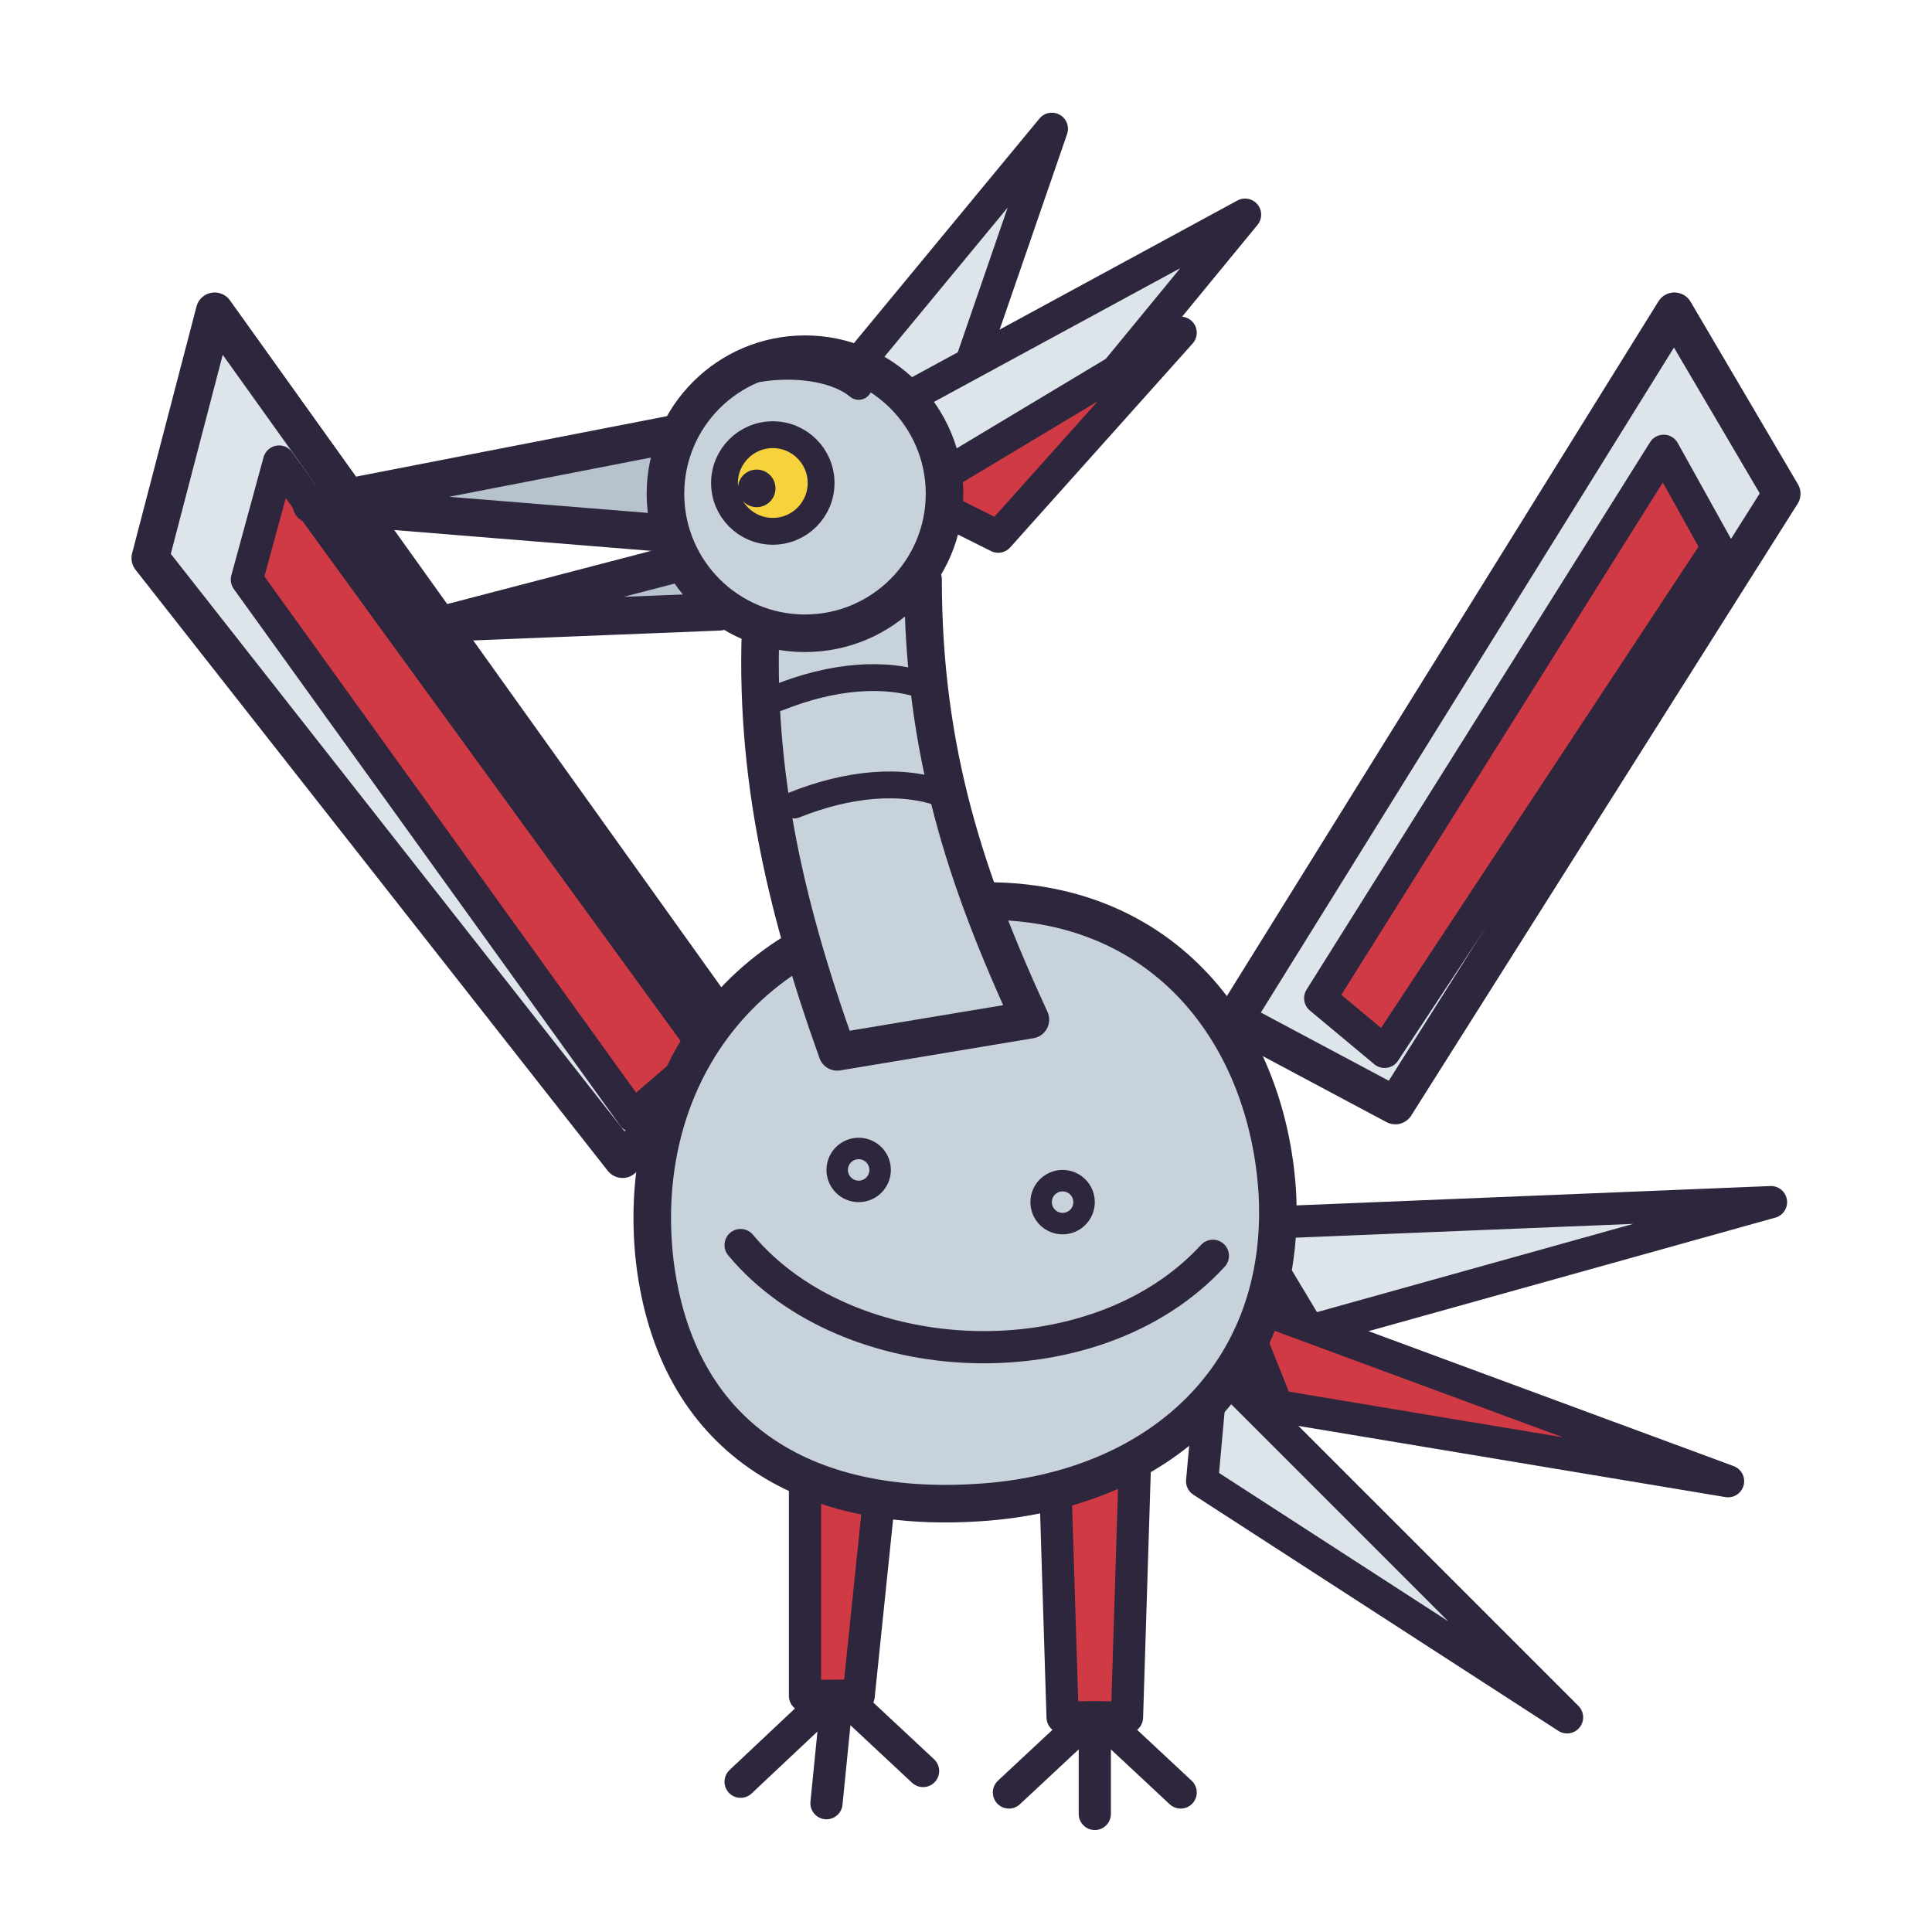
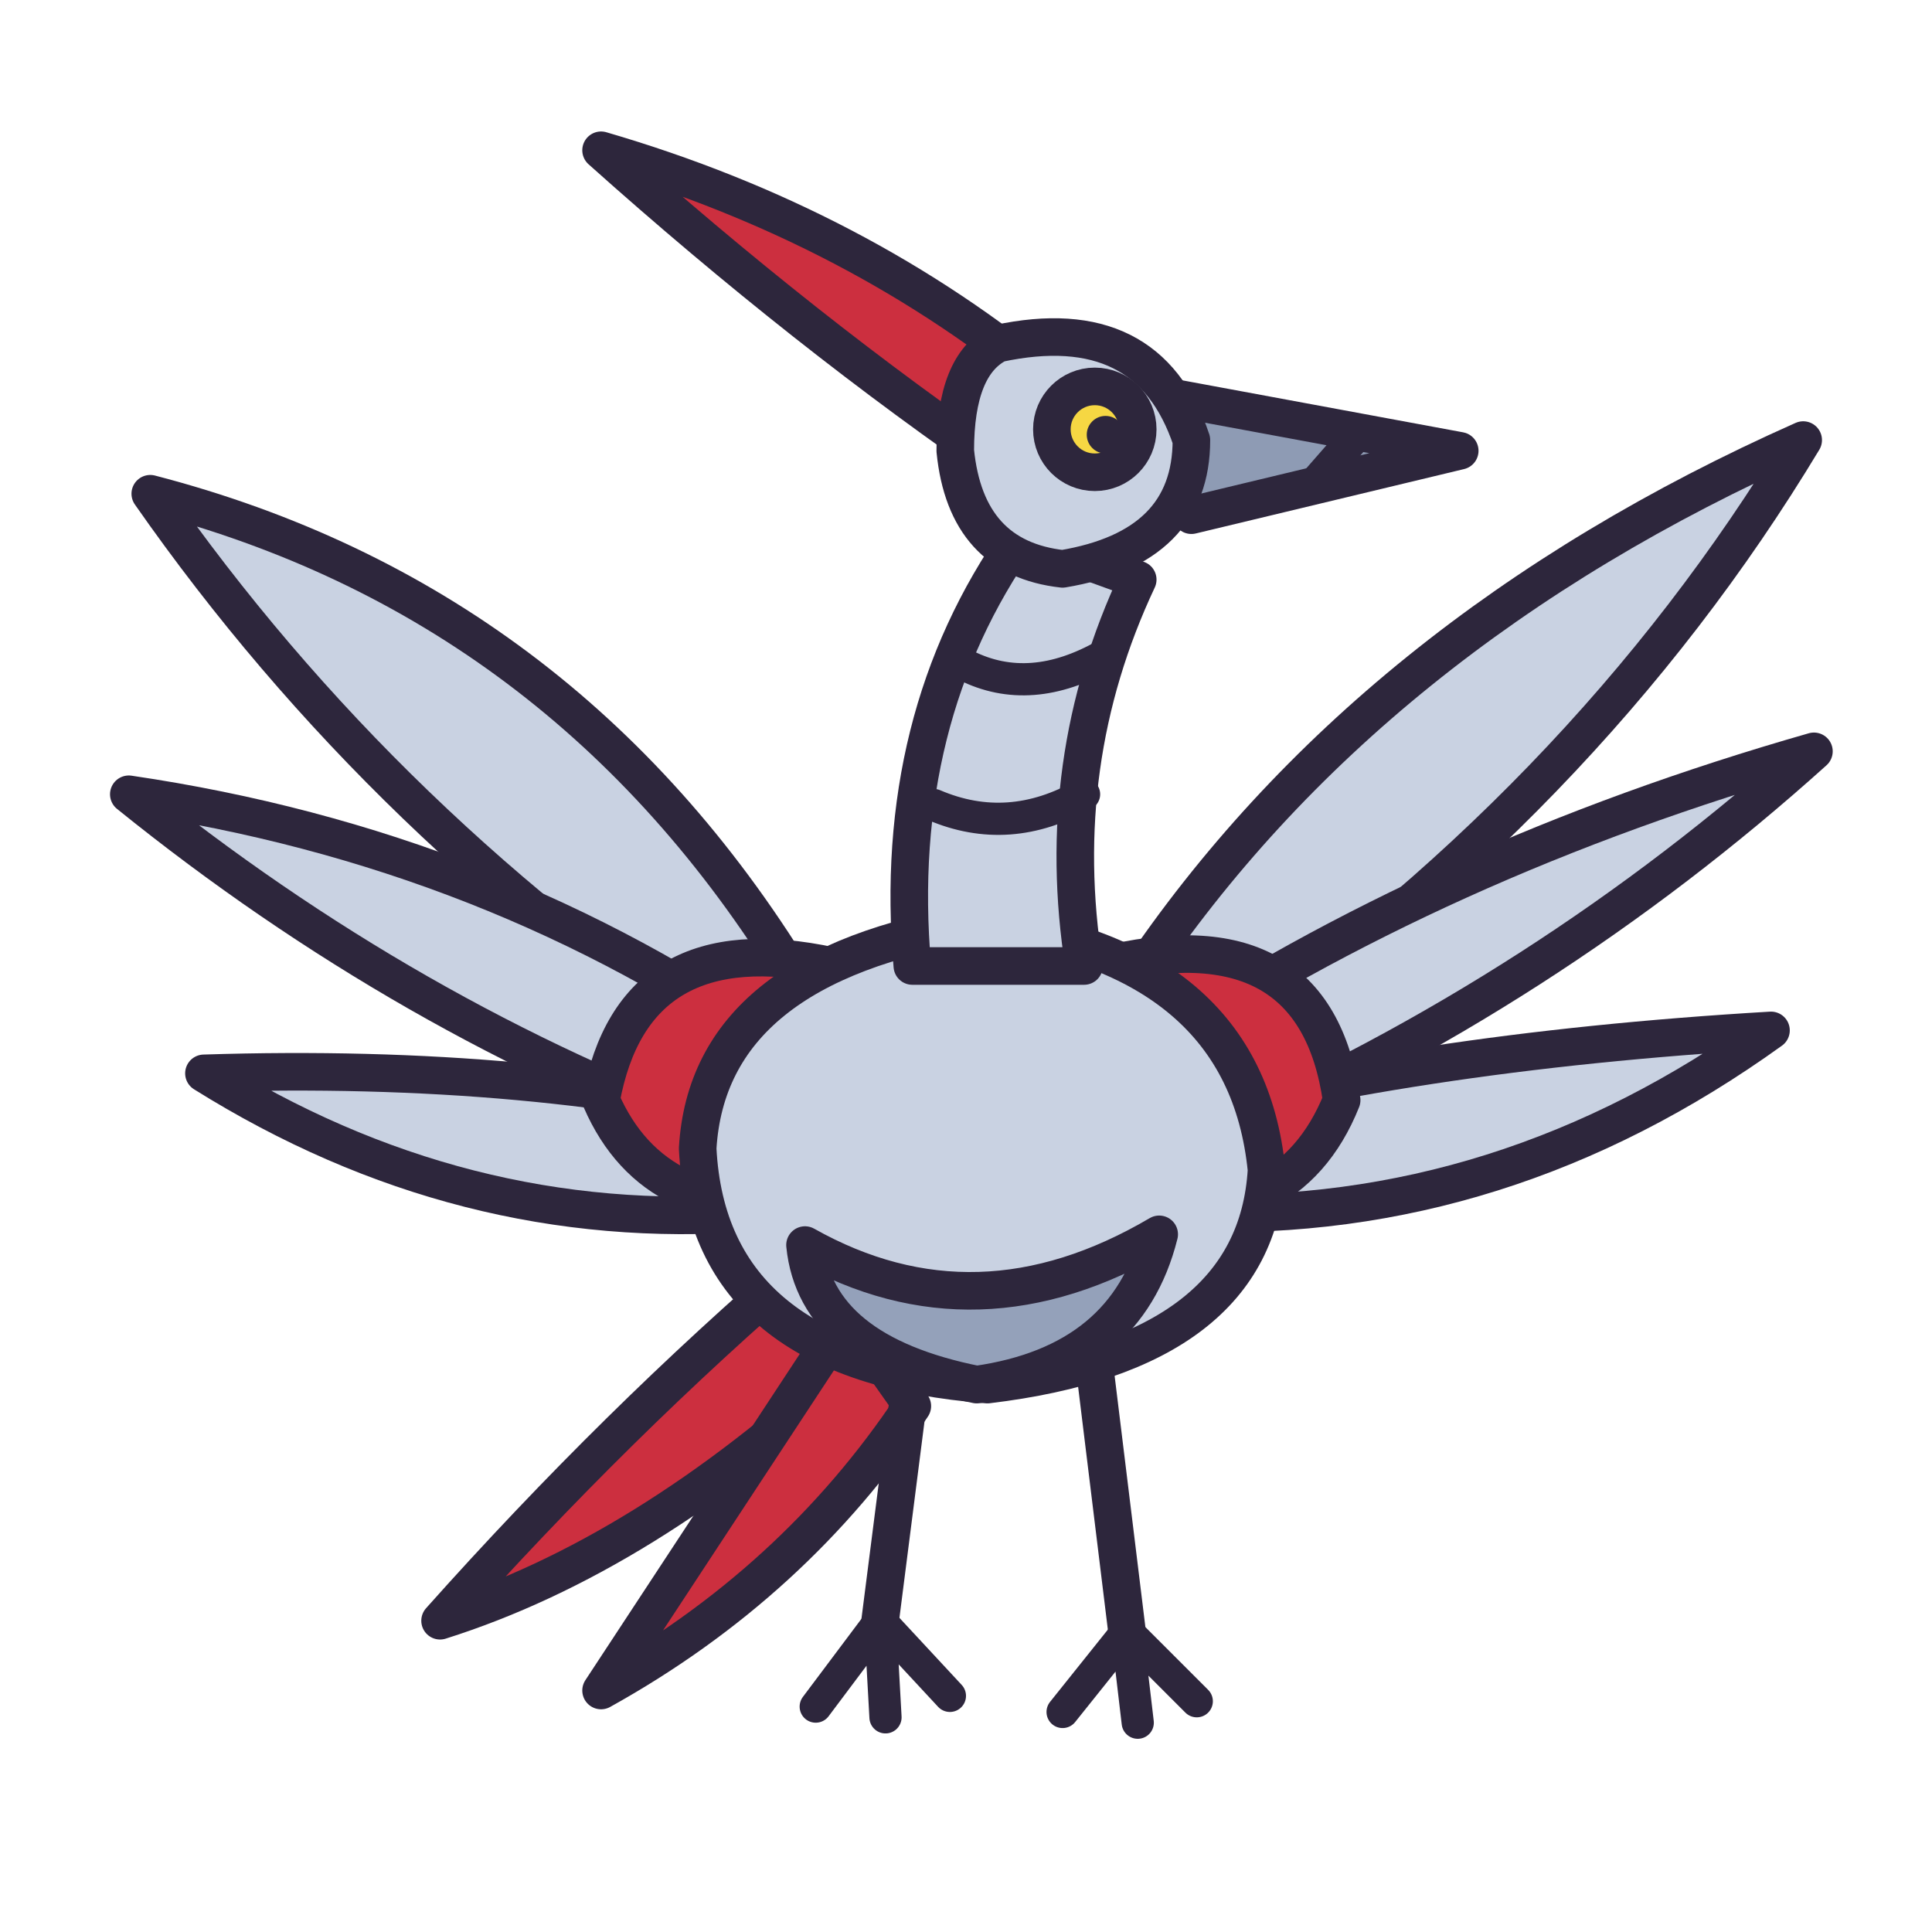
<svg xmlns="http://www.w3.org/2000/svg" viewBox="0 0 360 360">
  <g stroke="#2d263c" stroke-width="7" stroke-linejoin="round" stroke-linecap="round">
-     <path d="M230 190 L312 58 L332 92 L260 206 Z" fill="#dde5ea" />
-     <path d="M246 186 L310 84 L320 102 L258 196 Z" fill="#cf3a45" stroke-width="6" />
-     <path d="M138 195 L40 58 L28 104 L116 216 Z" fill="#dde5ea" />
-     <path d="M132 196 L52 86 L46 108 L118 208 Z" fill="#cf3a45" stroke-width="6" />
-     <path d="M232 228 L330 224 L244 248 Z" fill="#dde5ea" stroke-width="6" />
-     <path d="M230 242 L322 276 L238 262 Z" fill="#cf3a45" stroke-width="6" />
-     <path d="M226 254 L292 320 L224 276 Z" fill="#dde5ea" stroke-width="6" />
-     <path d="M158 70 L196 24 L176 82 Z" fill="#dde5ea" stroke-width="6" />
-     <path d="M162 78 L232 40 L186 96 Z" fill="#dde5ea" stroke-width="6" />
-     <path d="M170 92 L220 62 L186 100 Z" fill="#cf3a45" stroke-width="6" />
-     <path d="M150 258 L166 258 L160 316 L150 316 Z" fill="#cf3a45" stroke-width="6" />
-     <path d="M155 316 L138 332 M156 316 L154 336 M157 316 L172 330" fill="none" stroke-width="6" />
-     <path d="M196 256 L212 256 L210 320 L198 320 Z" fill="#cf3a45" stroke-width="6" />
-     <path d="M203 320 L188 334 M204 320 L204 338 M205 320 L220 334" fill="none" stroke-width="6" />
-     <path d="M180 168 C140 170 118 200 122 235 C126 268 150 282 182 280 C216 278 240 256 238 222 C236 192 216 166 180 168 Z" fill="#c8d2da" />
-     <path d="M138 232 C158 256 204 258 226 234" fill="none" stroke-width="6" />
-     <circle cx="160" cy="218" r="4" fill="none" stroke-width="4" />
-     <circle cx="198" cy="224" r="4" fill="none" stroke-width="4" />
-     <path d="M156 196 C146 168 140 142 142 112 L172 108 C172 140 180 164 192 190 Z" fill="#c8d2da" />
-     <path d="M148 150 C158 146 168 145 176 148" fill="none" stroke-width="5" />
-     <path d="M145 130 C155 126 165 125 173 128" fill="none" stroke-width="5" />
-     <path d="M130 80 L58 94 L132 100 Z" fill="#b6c2cc" />
-     <path d="M130 104 L84 116 L134 114 Z" fill="#b6c2cc" />
-     <circle cx="150" cy="92" r="26" fill="#c8d2da" />
-     <path d="M132 72 C140 67 154 67 160 72" fill="none" stroke-width="5" />
-     <circle cx="144" cy="90" r="9" fill="#f6d33c" stroke-width="5" />
-     <circle cx="141" cy="91" r="3.5" fill="#2d263c" stroke="none" />
+     <path d="M196,72 Q160,42 112,28 Q150,62 188,88 Z" fill="#cc2f3f" />
+     <path d="M148,182 Q105,112 28,92 Q72,155 138,198 Z" fill="#c9d2e2" />
+     <path d="M146,196 Q92,158 24,148 Q76,190 136,212 Z" fill="#c9d2e2" />
+     <path d="M148,210 Q100,198 38,200 Q86,230 140,226 Z" fill="#c9d2e2" />
+     <path d="M212,182 Q255,118 336,82 Q295,150 224,198 Z" fill="#c9d2e2" />
+     <path d="M214,196 Q268,160 338,140 Q288,185 226,212 Z" fill="#c9d2e2" />
+     <path d="M212,210 Q262,196 330,192 Q280,228 222,226 Z" fill="#c9d2e2" />
+     <path d="M155,180 Q118,172 112,205 Q122,228 152,224 Z" fill="#cc2f3f" />
+     <path d="M205,180 Q245,170 250,205 Q240,230 208,225 Z" fill="#cc2f3f" />
+     <path d="M150,235 Q115,265 82,302 Q120,290 158,255 Z" fill="#cc2f3f" />
+     <path d="M158,245 Q135,280 112,315 Q148,295 170,262 Z" fill="#cc2f3f" />
+     <path d="M170,255 L164,302" fill="none" />
+     <path d="M164,302 l-12,16 M164,302 l1,18 M164,302 l13,14" fill="none" stroke-width="6" />
+     <path d="M204,255 L210,304" fill="none" />
+     <path d="M210,304 l-12,15 M210,304 l2,17 M210,304 l13,13" fill="none" stroke-width="6" />
+     <path d="M182,172 Q232,178 236,218 Q234,252 184,258 Q132,254 130,214 Q132,180 182,172 Z" fill="#c9d2e2" />
+     <path d="M150,232 Q182,250 216,230 Q210,254 182,258 Q152,252 150,232 Z" fill="#94a1ba" />
+     <path d="M170,180 Q166,134 190,100 L212,108 Q196,142 202,180 Z" fill="#c9d2e2" />
+     <path d="M174,150 Q188,156 202,148" fill="none" stroke-width="6" />
+     <path d="M180,124 Q192,130 206,122" fill="none" stroke-width="6" />
+     <path d="M218,74 L272,84 L222,96 Q214,86 218,74 Z" fill="#8e9bb4" />
+     <path d="M252,82 L245,90" fill="none" stroke-width="6" />
+     <path d="M186,64 Q214,58 222,82 Q222,102 198,106 Q180,104 178,84 Q178,68 186,64 Z" fill="#c9d2e2" />
+     <circle cx="204" cy="80" r="8" fill="#f6d743" />
+     <circle cx="206" cy="81" r="3.5" fill="#2d263c" stroke="none" />
  </g>
</svg>
